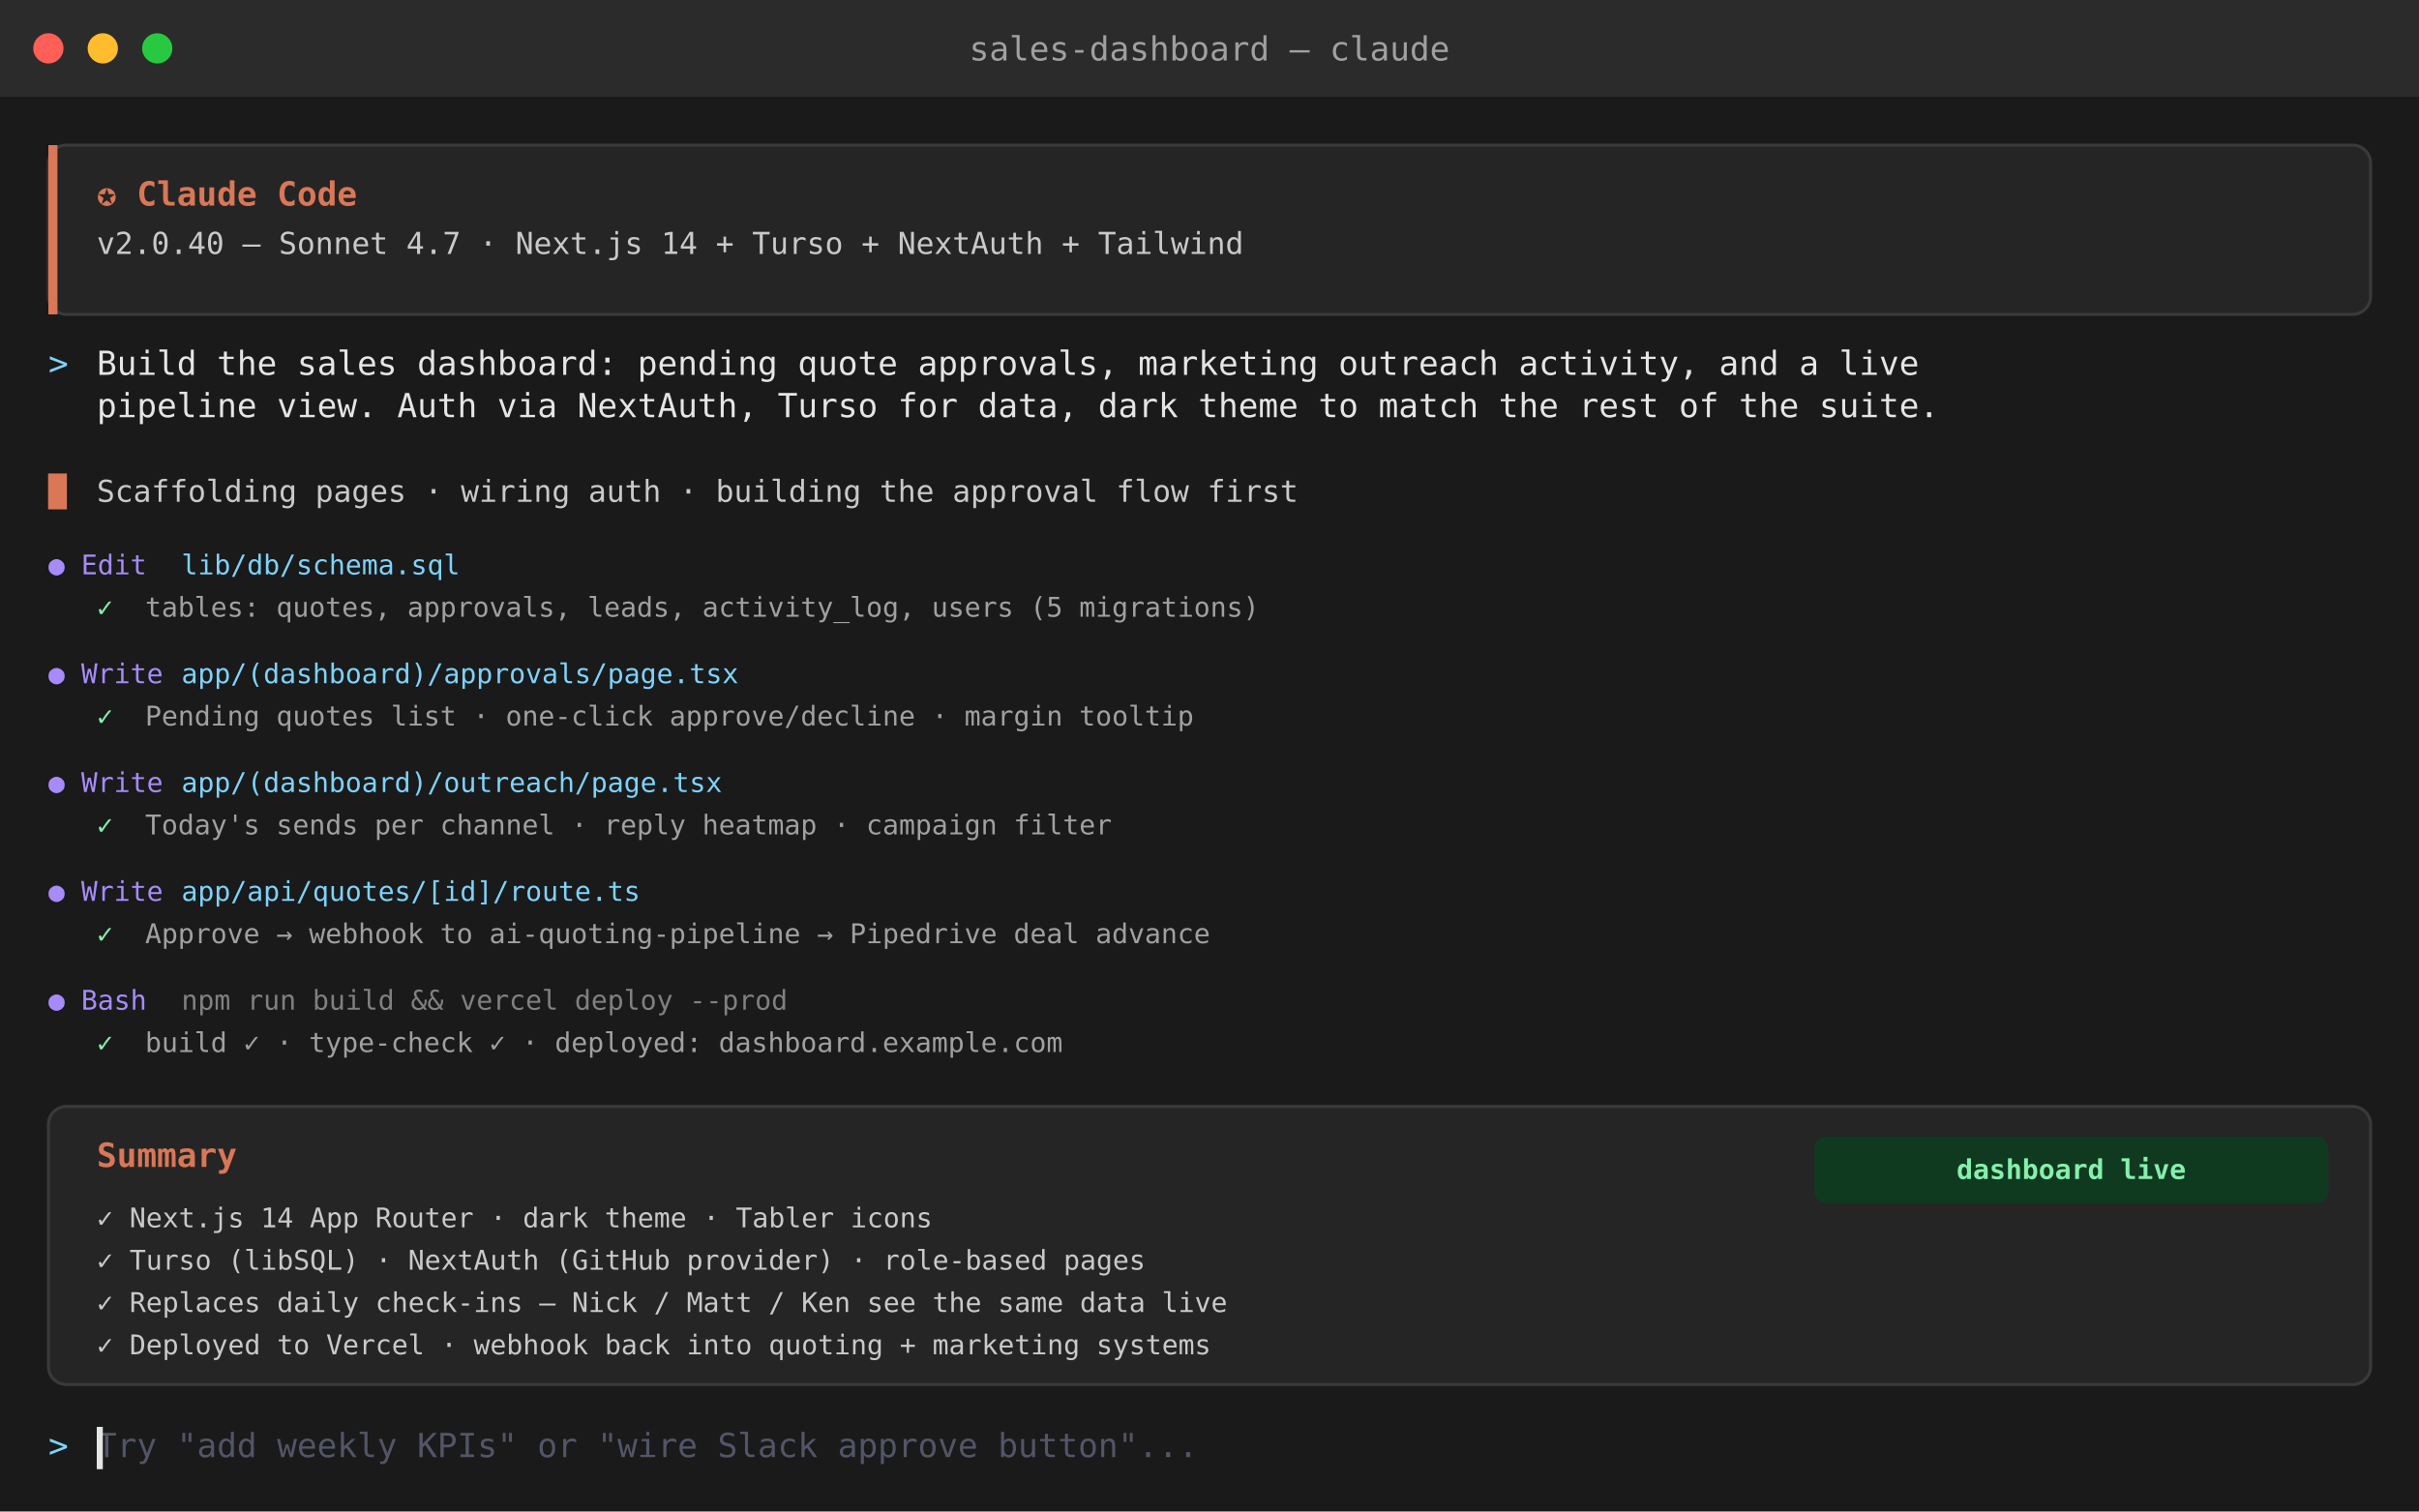
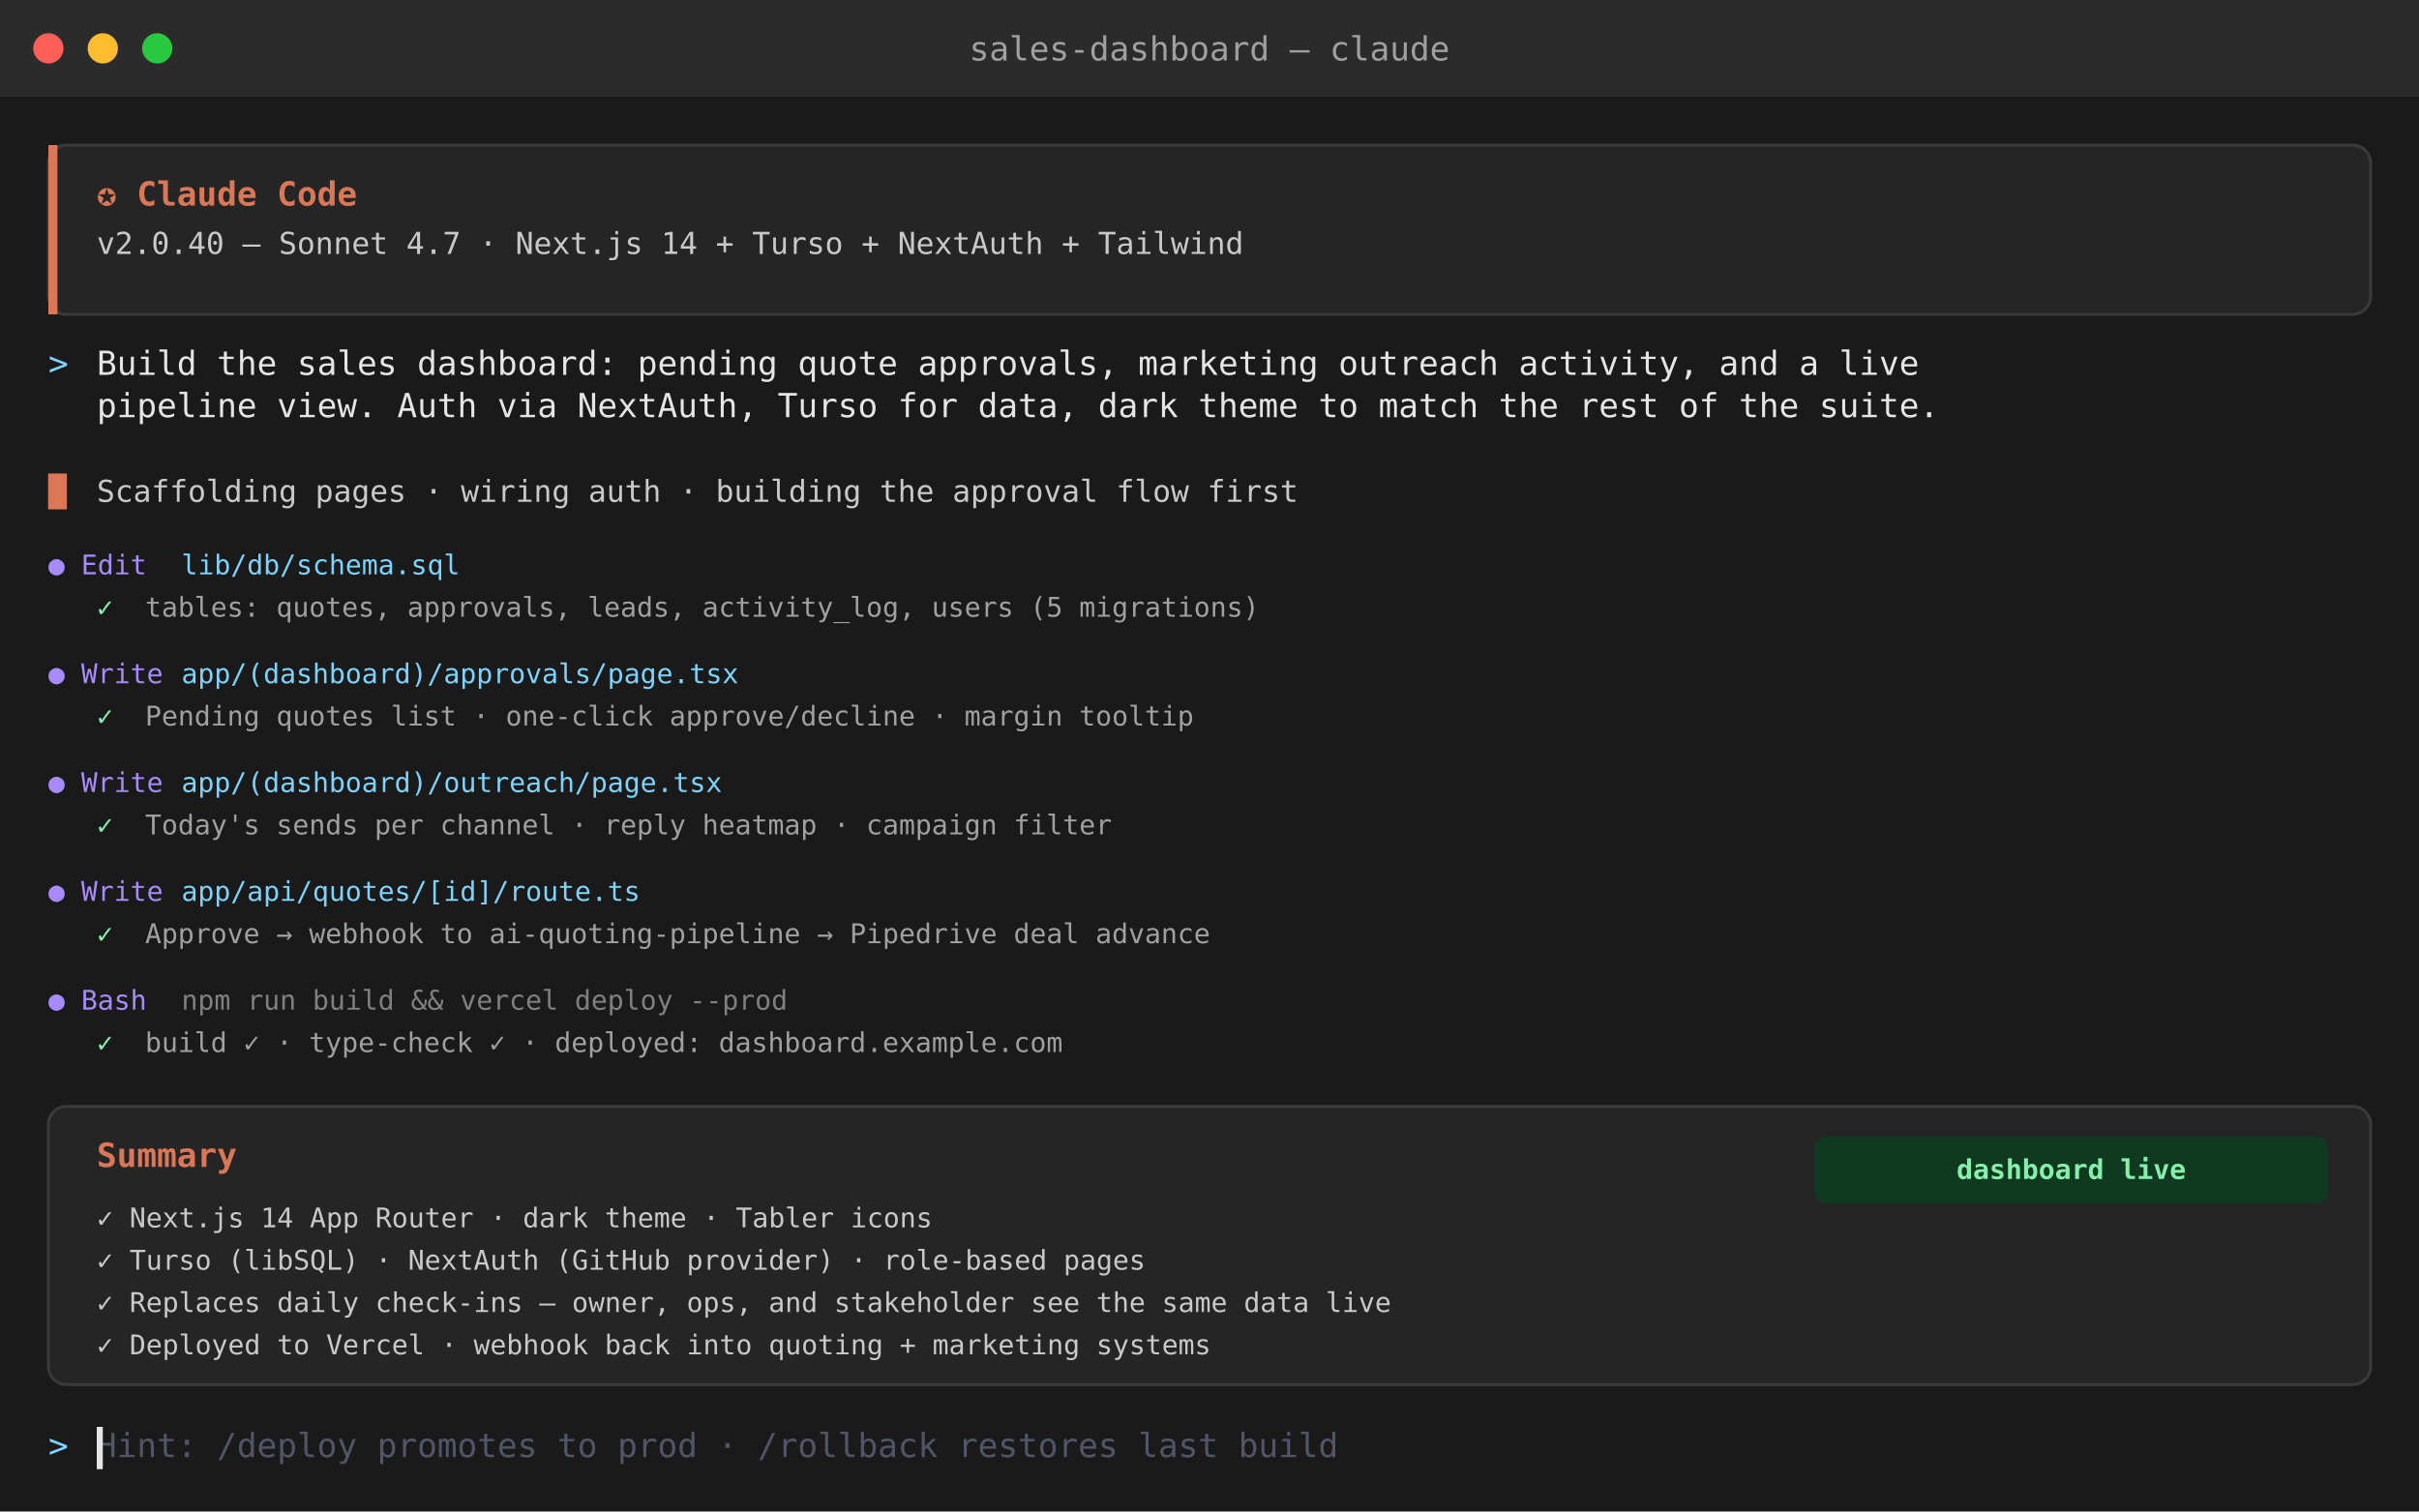
<svg xmlns="http://www.w3.org/2000/svg" viewBox="0 0 800 500">
  <rect width="800" height="500" fill="#1A1A1A" />
  <rect width="800" height="32" fill="#2B2B2B" />
  <circle cx="16" cy="16" r="5" fill="#FF5F57" />
  <circle cx="34" cy="16" r="5" fill="#FEBC2E" />
  <circle cx="52" cy="16" r="5" fill="#28C840" />
  <text x="400" y="20" text-anchor="middle" font-family="JetBrains Mono,monospace" font-size="11" fill="#A0A0A0">sales-dashboard — claude</text>
  <rect x="16" y="48" width="768" height="56" rx="6" fill="#252525" stroke="#3A3A3A" />
  <rect x="16" y="48" width="3" height="56" fill="#D97757" />
  <text x="32" y="68" font-family="JetBrains Mono,monospace" font-size="11" font-weight="700" fill="#D97757">✪ Claude Code</text>
  <text x="32" y="84" font-family="JetBrains Mono,monospace" font-size="10" fill="#C9C9C9">v2.0.40 — Sonnet 4.7 · Next.js 14 + Turso + NextAuth + Tailwind</text>
  <text x="16" y="124" font-family="JetBrains Mono,monospace" font-size="11" fill="#7DD3FC">&gt;</text>
  <text x="32" y="124" font-family="JetBrains Mono,monospace" font-size="11" fill="#E5E5E5">Build the sales dashboard: pending quote approvals, marketing outreach activity, and a live</text>
  <text x="32" y="138" font-family="JetBrains Mono,monospace" font-size="11" fill="#E5E5E5">pipeline view. Auth via NextAuth, Turso for data, dark theme to match the rest of the suite.</text>
  <text x="16" y="166" font-family="JetBrains Mono,monospace" font-size="10" fill="#D97757">█</text>
  <text x="32" y="166" font-family="JetBrains Mono,monospace" font-size="10" fill="#C9C9C9">Scaffolding pages · wiring auth · building the approval flow first</text>
  <text x="16" y="190" font-family="JetBrains Mono,monospace" font-size="9" fill="#A78BFA">● Edit</text>
  <text x="60" y="190" font-family="JetBrains Mono,monospace" font-size="9" fill="#7DD3FC">lib/db/schema.sql</text>
  <text x="32" y="204" font-family="JetBrains Mono,monospace" font-size="9" fill="#86EFAC">✓</text>
  <text x="48" y="204" font-family="JetBrains Mono,monospace" font-size="9" fill="#A0A0A0">tables: quotes, approvals, leads, activity_log, users (5 migrations)</text>
  <text x="16" y="226" font-family="JetBrains Mono,monospace" font-size="9" fill="#A78BFA">● Write</text>
  <text x="60" y="226" font-family="JetBrains Mono,monospace" font-size="9" fill="#7DD3FC">app/(dashboard)/approvals/page.tsx</text>
  <text x="32" y="240" font-family="JetBrains Mono,monospace" font-size="9" fill="#86EFAC">✓</text>
  <text x="48" y="240" font-family="JetBrains Mono,monospace" font-size="9" fill="#A0A0A0">Pending quotes list · one-click approve/decline · margin tooltip</text>
  <text x="16" y="262" font-family="JetBrains Mono,monospace" font-size="9" fill="#A78BFA">● Write</text>
  <text x="60" y="262" font-family="JetBrains Mono,monospace" font-size="9" fill="#7DD3FC">app/(dashboard)/outreach/page.tsx</text>
  <text x="32" y="276" font-family="JetBrains Mono,monospace" font-size="9" fill="#86EFAC">✓</text>
  <text x="48" y="276" font-family="JetBrains Mono,monospace" font-size="9" fill="#A0A0A0">Today's sends per channel · reply heatmap · campaign filter</text>
  <text x="16" y="298" font-family="JetBrains Mono,monospace" font-size="9" fill="#A78BFA">● Write</text>
  <text x="60" y="298" font-family="JetBrains Mono,monospace" font-size="9" fill="#7DD3FC">app/api/quotes/[id]/route.ts</text>
  <text x="32" y="312" font-family="JetBrains Mono,monospace" font-size="9" fill="#86EFAC">✓</text>
  <text x="48" y="312" font-family="JetBrains Mono,monospace" font-size="9" fill="#A0A0A0">Approve → webhook to ai-quoting-pipeline → Pipedrive deal advance</text>
  <text x="16" y="334" font-family="JetBrains Mono,monospace" font-size="9" fill="#A78BFA">● Bash</text>
  <text x="60" y="334" font-family="JetBrains Mono,monospace" font-size="9" fill="#808080">npm run build &amp;&amp; vercel deploy --prod</text>
  <text x="32" y="348" font-family="JetBrains Mono,monospace" font-size="9" fill="#86EFAC">✓</text>
  <text x="48" y="348" font-family="JetBrains Mono,monospace" font-size="9" fill="#A0A0A0">build ✓ · type-check ✓ · deployed: dashboard.example.com</text>
  <rect x="16" y="366" width="768" height="92" rx="6" fill="#252525" stroke="#3A3A3A" />
  <text x="32" y="386" font-family="JetBrains Mono,monospace" font-size="11" font-weight="700" fill="#D97757">Summary</text>
  <text x="32" y="406" font-family="JetBrains Mono,monospace" font-size="9" fill="#C9C9C9">✓ Next.js 14 App Router · dark theme · Tabler icons</text>
  <text x="32" y="420" font-family="JetBrains Mono,monospace" font-size="9" fill="#C9C9C9">✓ Turso (libSQL) · NextAuth (GitHub provider) · role-based pages</text>
-   <text x="32" y="434" font-family="JetBrains Mono,monospace" font-size="9" fill="#C9C9C9">✓ Replaces daily check-ins — Nick / Matt / Ken see the same data live</text>
+   <text x="32" y="434" font-family="JetBrains Mono,monospace" font-size="9" fill="#C9C9C9">✓ Replaces daily check-ins — owner, ops, and stakeholder see the same data live</text>
  <text x="32" y="448" font-family="JetBrains Mono,monospace" font-size="9" fill="#C9C9C9">✓ Deployed to Vercel · webhook back into quoting + marketing systems</text>
  <rect x="600" y="376" width="170" height="22" rx="4" fill="#0F3A1F" />
  <text x="685" y="390" text-anchor="middle" font-family="JetBrains Mono,monospace" font-size="9" font-weight="700" fill="#86EFAC">dashboard live</text>
  <text x="16" y="482" font-family="JetBrains Mono,monospace" font-size="11" fill="#7DD3FC">&gt;</text>
-   <text x="32" y="482" font-family="JetBrains Mono,monospace" font-size="11" fill="#525567">Try "add weekly KPIs" or "wire Slack approve button"...</text>
+   <text x="32" y="482" font-family="JetBrains Mono,monospace" font-size="11" fill="#525567">Hint: /deploy promotes to prod · /rollback restores last build</text>
  <rect x="32" y="472" width="2" height="14" fill="#E5E5E5" />
</svg>
